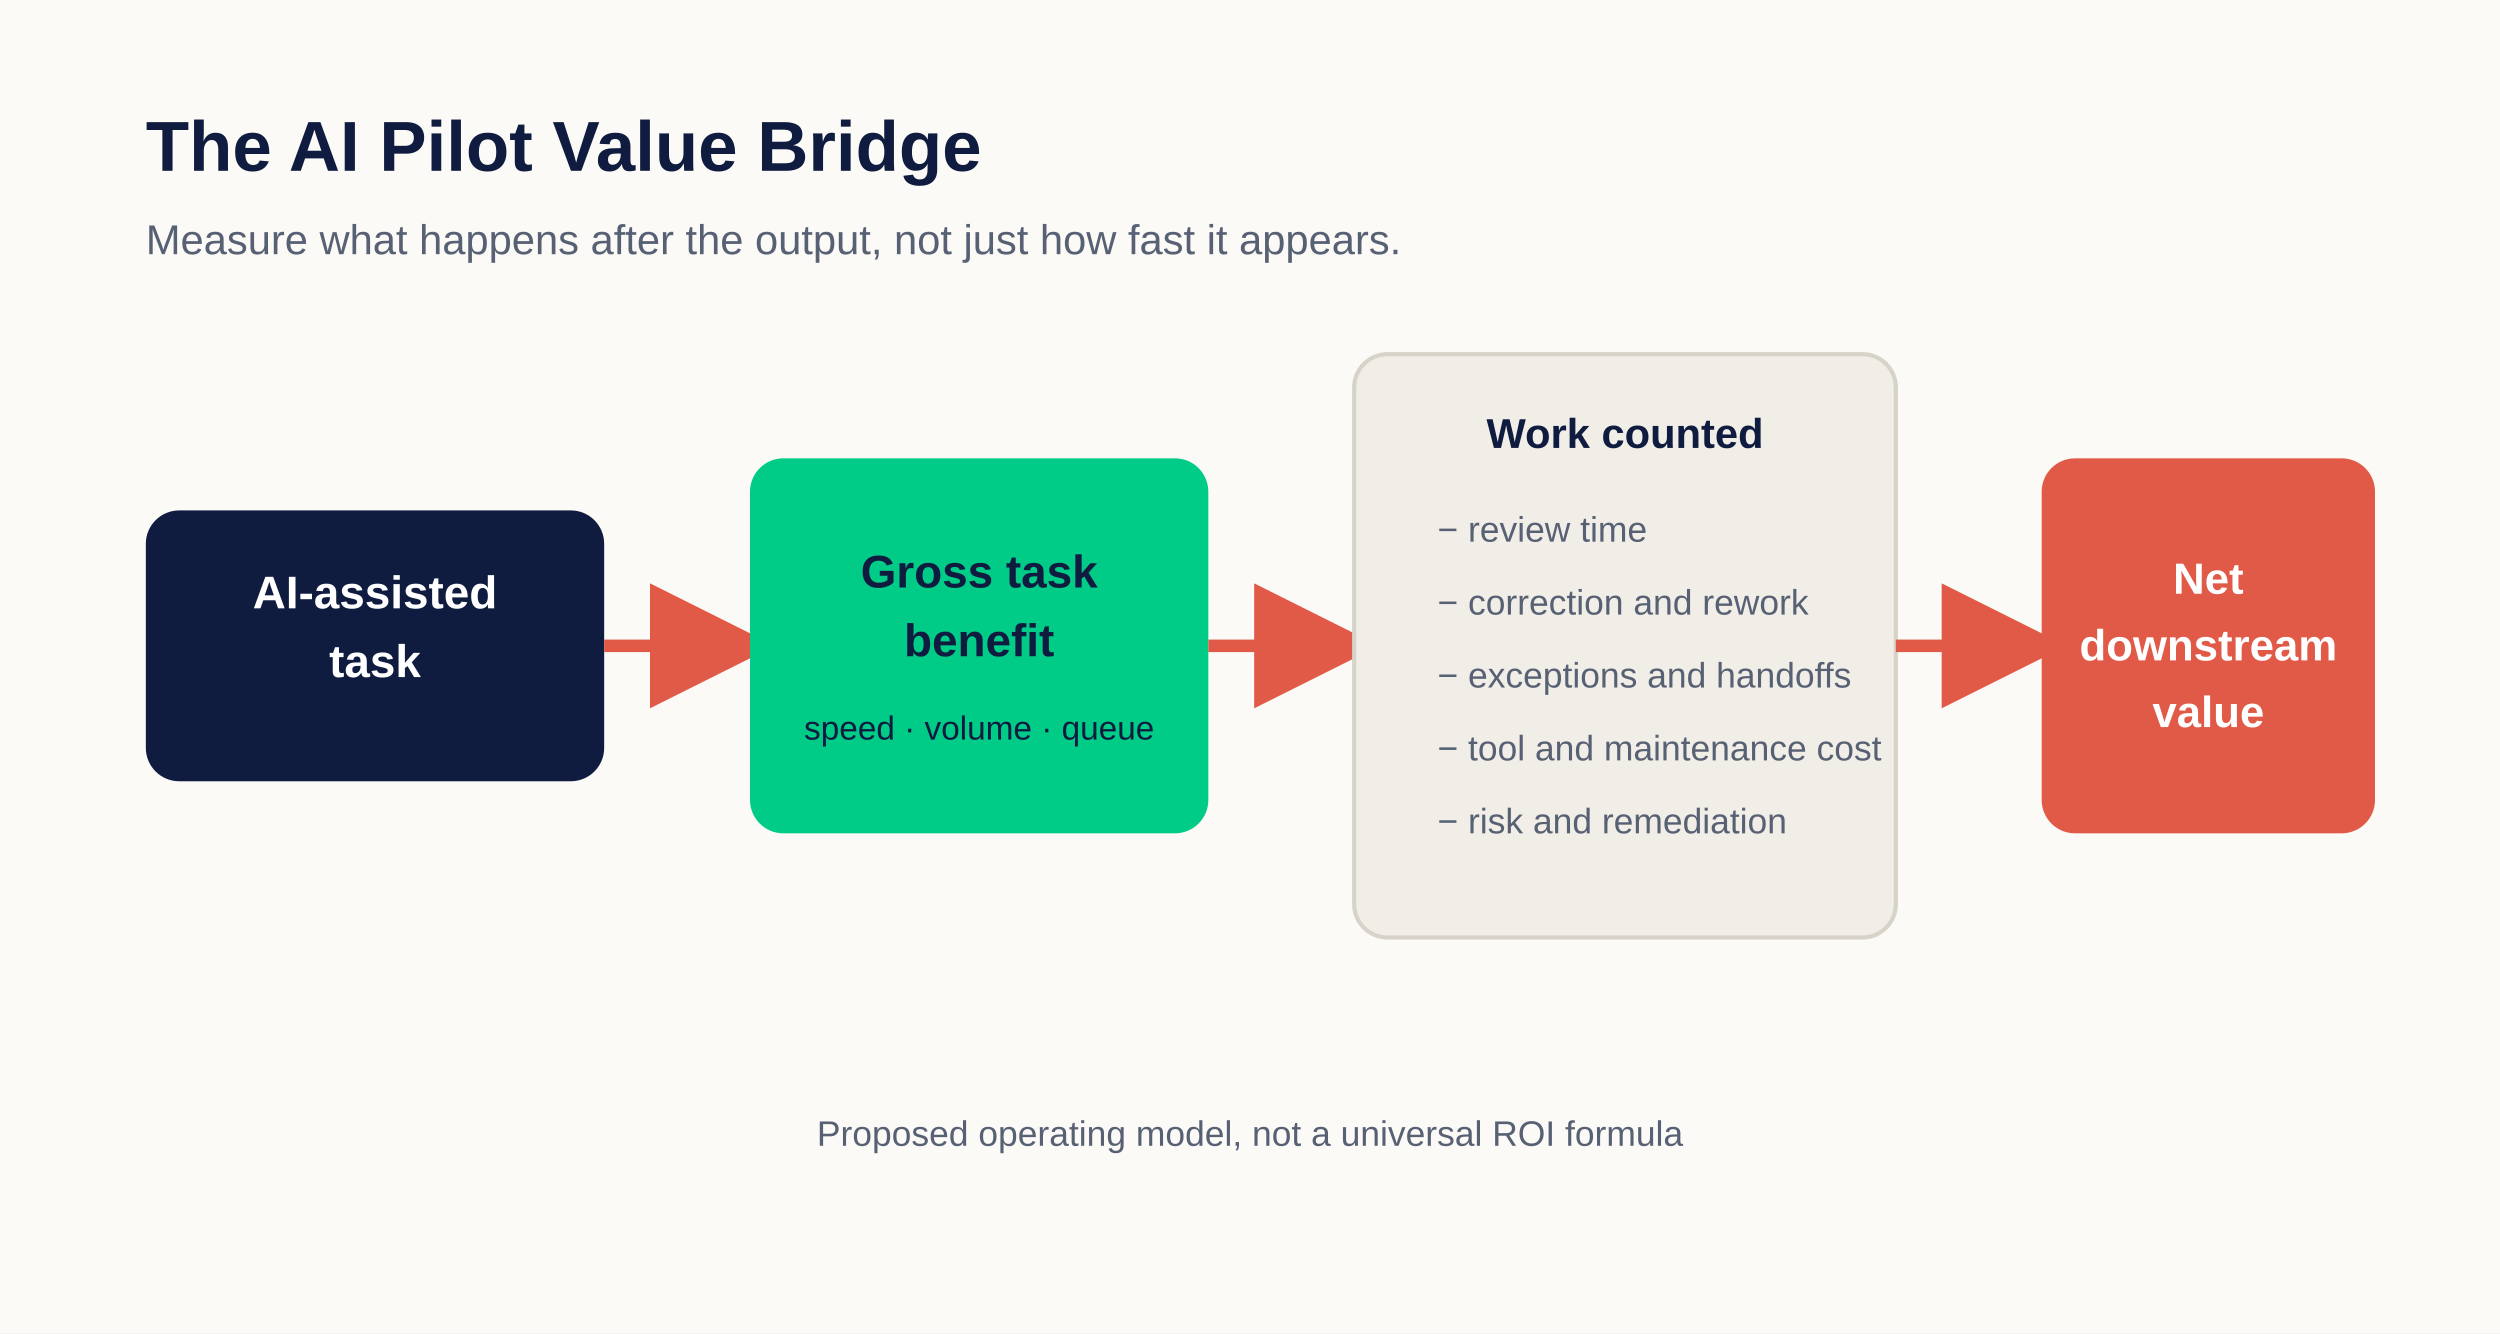
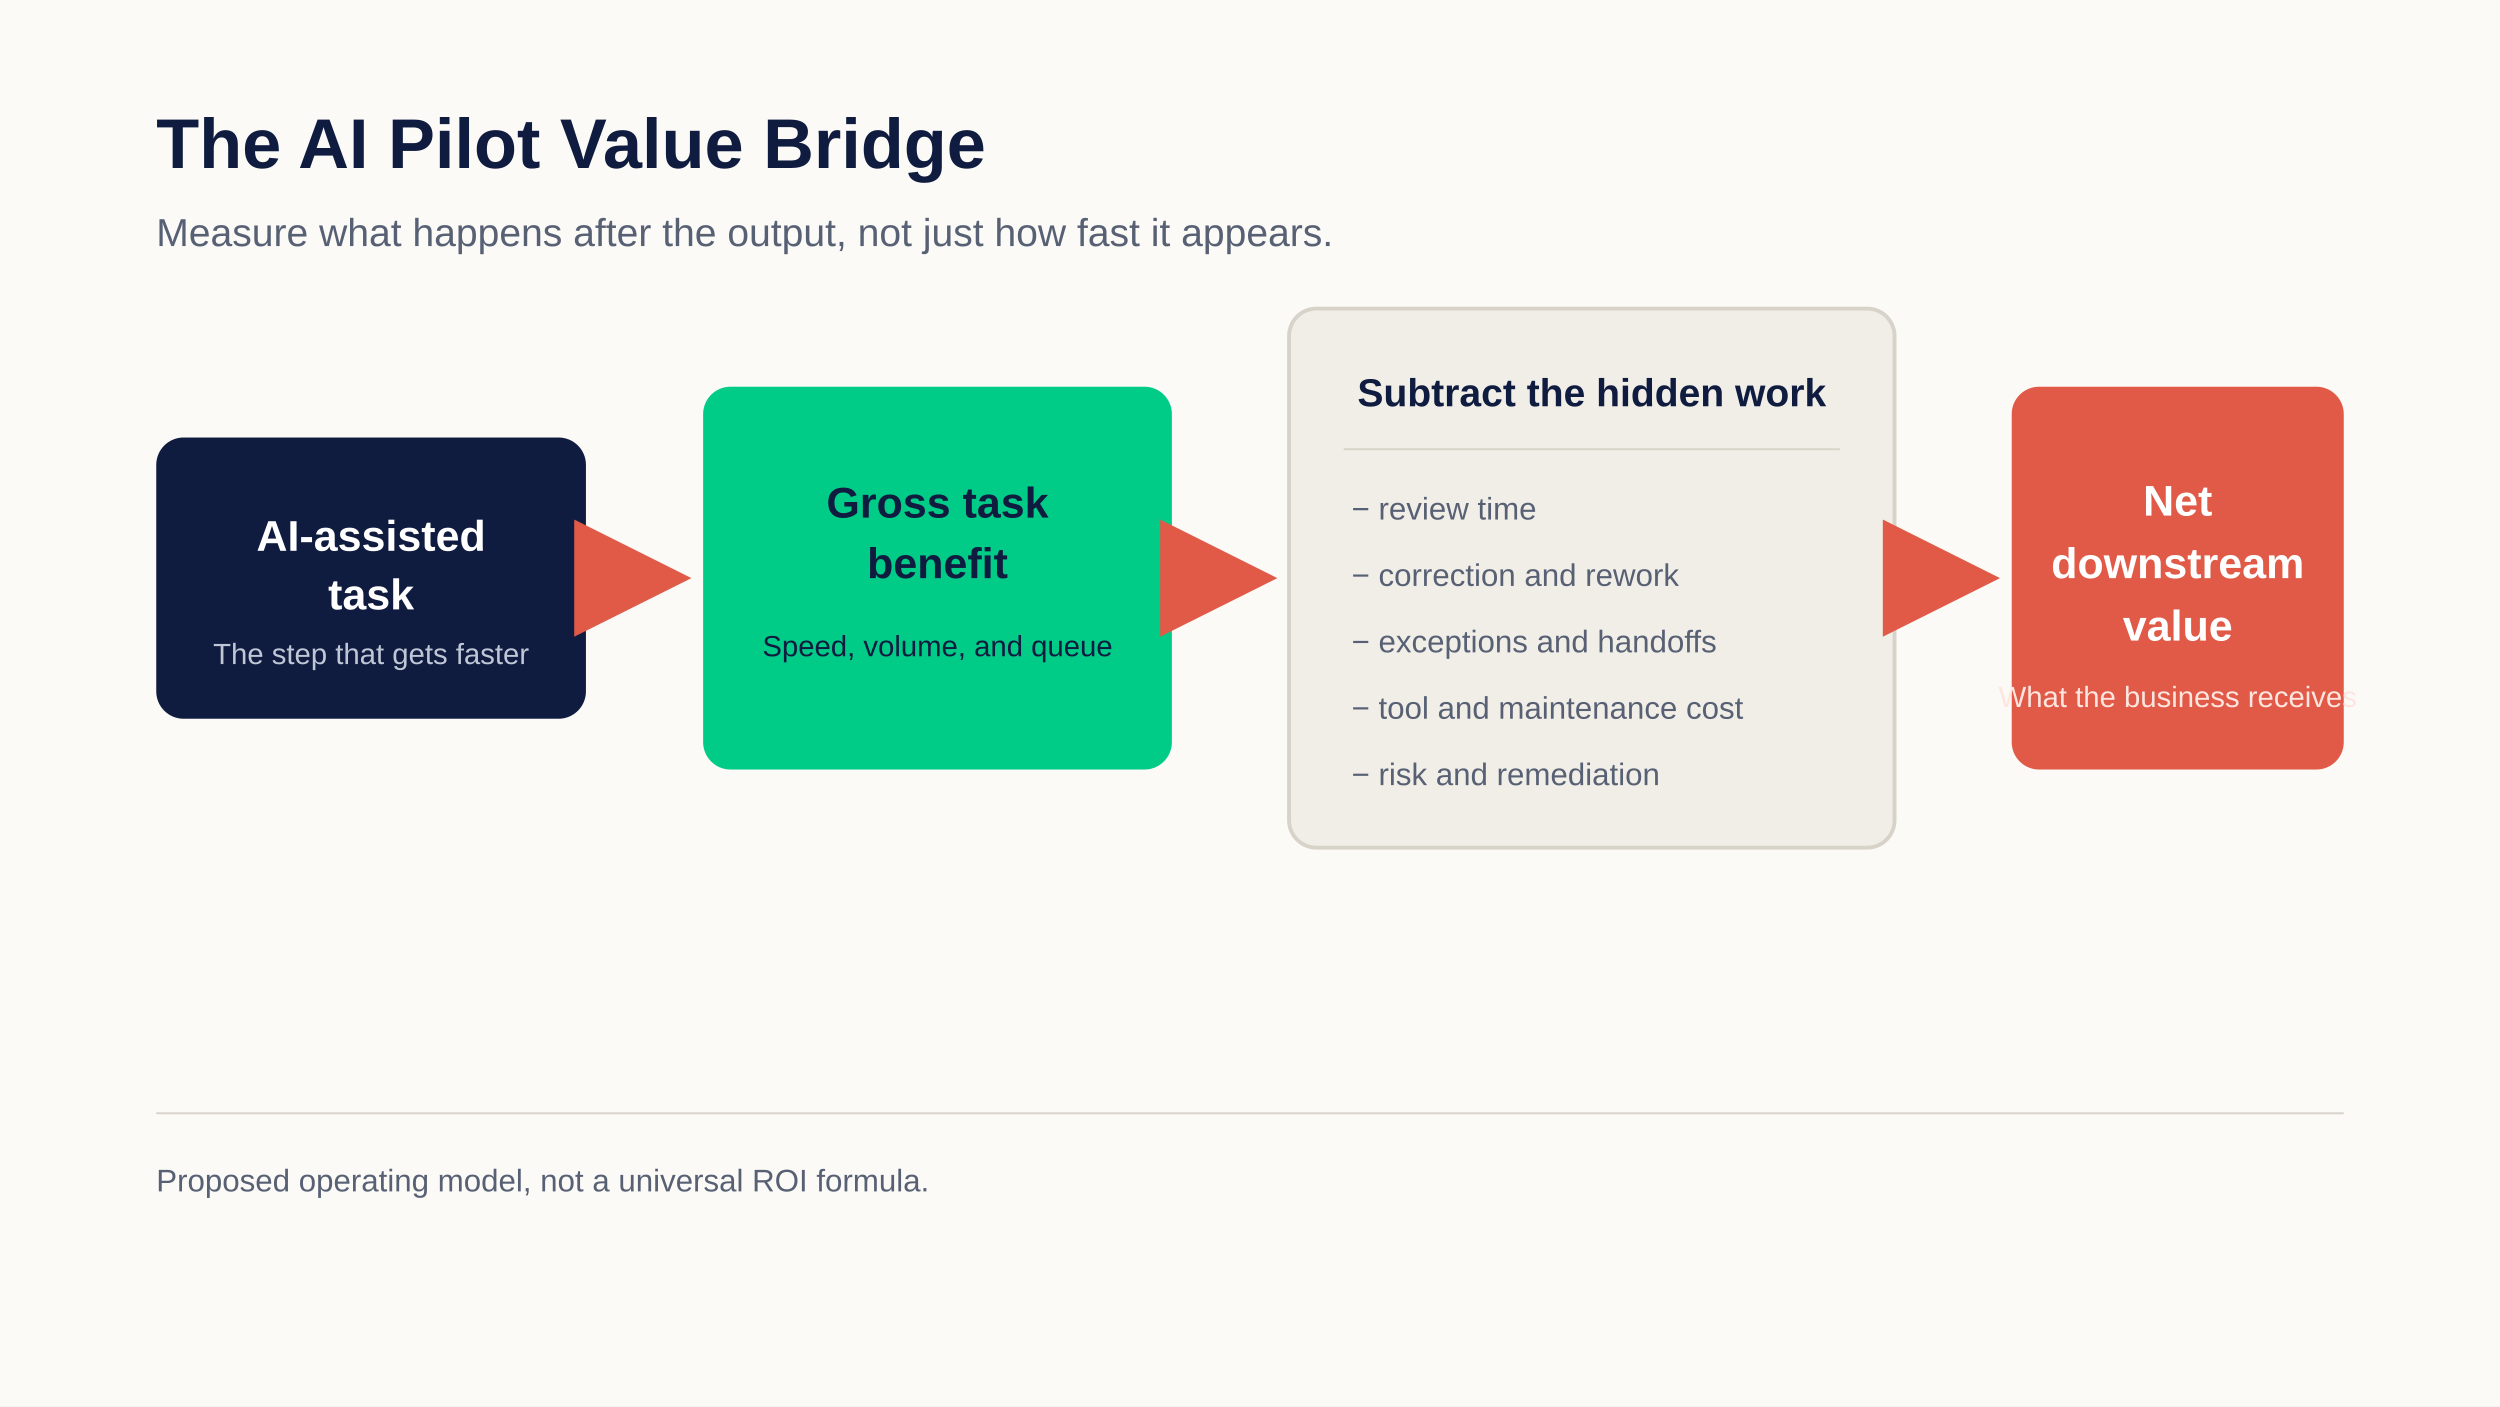
- <svg xmlns="http://www.w3.org/2000/svg" viewBox="0 0 1200 640" role="img" aria-labelledby="title desc">
-   <rect width="1200" height="640" fill="#fbfaf7" />
-   <text x="70" y="82" font-family="Arial, sans-serif" font-size="34" font-weight="700" fill="#0f1c3f">The AI Pilot Value Bridge</text>
-   <text x="70" y="122" font-family="Arial, sans-serif" font-size="20" fill="#586174">Measure what happens after the output, not just how fast it appears.</text>
-   <rect x="70" y="245" width="220" height="130" rx="16" fill="#0f1c3f" />
-   <text x="180" y="292" text-anchor="middle" font-family="Arial, sans-serif" font-size="22" font-weight="700" fill="#fff">AI-assisted</text>
-   <text x="180" y="325" text-anchor="middle" font-family="Arial, sans-serif" font-size="22" font-weight="700" fill="#fff">task</text>
-   <path d="M290 310 H360" stroke="#e05a47" stroke-width="6" marker-end="url(#arrow)" />
-   <rect x="360" y="220" width="220" height="180" rx="16" fill="#00cc88" />
-   <text x="470" y="282" text-anchor="middle" font-family="Arial, sans-serif" font-size="22" font-weight="700" fill="#0f1c3f">Gross task</text>
-   <text x="470" y="315" text-anchor="middle" font-family="Arial, sans-serif" font-size="22" font-weight="700" fill="#0f1c3f">benefit</text>
-   <text x="470" y="355" text-anchor="middle" font-family="Arial, sans-serif" font-size="16" fill="#0f1c3f">speed · volume · queue</text>
-   <path d="M580 310 H650" stroke="#e05a47" stroke-width="6" marker-end="url(#arrow)" />
-   <rect x="650" y="170" width="260" height="280" rx="16" fill="#f1eee8" stroke="#d8d3c9" stroke-width="2" />
-   <text x="780" y="215" text-anchor="middle" font-family="Arial, sans-serif" font-size="20" font-weight="700" fill="#0f1c3f">Work counted</text>
-   <text x="690" y="260" font-family="Arial, sans-serif" font-size="17" fill="#586174">− review time</text>
-   <text x="690" y="295" font-family="Arial, sans-serif" font-size="17" fill="#586174">− correction and rework</text>
-   <text x="690" y="330" font-family="Arial, sans-serif" font-size="17" fill="#586174">− exceptions and handoffs</text>
-   <text x="690" y="365" font-family="Arial, sans-serif" font-size="17" fill="#586174">− tool and maintenance cost</text>
-   <text x="690" y="400" font-family="Arial, sans-serif" font-size="17" fill="#586174">− risk and remediation</text>
-   <path d="M910 310 H980" stroke="#e05a47" stroke-width="6" marker-end="url(#arrow)" />
-   <rect x="980" y="220" width="160" height="180" rx="16" fill="#e05a47" />
-   <text x="1060" y="285" text-anchor="middle" font-family="Arial, sans-serif" font-size="21" font-weight="700" fill="#fff">Net</text>
-   <text x="1060" y="317" text-anchor="middle" font-family="Arial, sans-serif" font-size="21" font-weight="700" fill="#fff">downstream</text>
-   <text x="1060" y="349" text-anchor="middle" font-family="Arial, sans-serif" font-size="21" font-weight="700" fill="#fff">value</text>
-   <text x="600" y="550" text-anchor="middle" font-family="Arial, sans-serif" font-size="17" fill="#586174">Proposed operating model, not a universal ROI formula</text>
+ <svg xmlns="http://www.w3.org/2000/svg" viewBox="0 0 1280 720" role="img" aria-labelledby="title desc">
  <defs>
-     <marker id="arrow" markerWidth="10" markerHeight="10" refX="8" refY="5" orient="auto">
-       <path d="M0,0 L10,5 L0,10 Z" fill="#e05a47" />
+     <marker id="arrow" markerWidth="12" markerHeight="12" refX="10" refY="6" orient="auto">
+       <path d="M0 0L12 6L0 12Z" fill="#E05A47" />
    </marker>
  </defs>
+   <rect width="1280" height="720" fill="#FBFAF7" />
+   <text x="80" y="86" font-family="Arial, sans-serif" font-size="36" font-weight="700" fill="#0F1C3F">The AI Pilot Value Bridge</text>
+   <text x="80" y="126" font-family="Arial, sans-serif" font-size="20" fill="#586174">Measure what happens after the output, not just how fast it appears.</text>
+   <g transform="translate(80 224)">
+     <rect width="220" height="144" rx="14" fill="#0F1C3F" />
+     <text x="110" y="58" text-anchor="middle" font-family="Arial, sans-serif" font-size="22" font-weight="700" fill="#FFFFFF">AI-assisted</text>
+     <text x="110" y="88" text-anchor="middle" font-family="Arial, sans-serif" font-size="22" font-weight="700" fill="#FFFFFF">task</text>
+     <text x="110" y="116" text-anchor="middle" font-family="Arial, sans-serif" font-size="15" fill="#BFC7D6">The step that gets faster</text>
+   </g>
+   <path d="M300 296H344" stroke="#E05A47" stroke-width="5" marker-end="url(#arrow)" />
+   <g transform="translate(360 198)">
+     <rect width="240" height="196" rx="14" fill="#00CC88" />
+     <text x="120" y="67" text-anchor="middle" font-family="Arial, sans-serif" font-size="22" font-weight="700" fill="#0F1C3F">Gross task</text>
+     <text x="120" y="98" text-anchor="middle" font-family="Arial, sans-serif" font-size="22" font-weight="700" fill="#0F1C3F">benefit</text>
+     <text x="120" y="138" text-anchor="middle" font-family="Arial, sans-serif" font-size="15" fill="#0F1C3F">Speed, volume, and queue</text>
+   </g>
+   <path d="M600 296H644" stroke="#E05A47" stroke-width="5" marker-end="url(#arrow)" />
+   <g transform="translate(660 158)">
+     <rect width="310" height="276" rx="14" fill="#F1EEE8" stroke="#D8D3C9" stroke-width="2" />
+     <text x="155" y="50" text-anchor="middle" font-family="Arial, sans-serif" font-size="20" font-weight="700" fill="#0F1C3F">Subtract the hidden work</text>
+     <line x1="28" y1="72" x2="282" y2="72" stroke="#D8D3C9" />
+     <text x="32" y="108" font-family="Arial, sans-serif" font-size="16" fill="#586174">− review time</text>
+     <text x="32" y="142" font-family="Arial, sans-serif" font-size="16" fill="#586174">− correction and rework</text>
+     <text x="32" y="176" font-family="Arial, sans-serif" font-size="16" fill="#586174">− exceptions and handoffs</text>
+     <text x="32" y="210" font-family="Arial, sans-serif" font-size="16" fill="#586174">− tool and maintenance cost</text>
+     <text x="32" y="244" font-family="Arial, sans-serif" font-size="16" fill="#586174">− risk and remediation</text>
+   </g>
+   <path d="M970 296H1014" stroke="#E05A47" stroke-width="5" marker-end="url(#arrow)" />
+   <g transform="translate(1030 198)">
+     <rect width="170" height="196" rx="14" fill="#E05A47" />
+     <text x="85" y="66" text-anchor="middle" font-family="Arial, sans-serif" font-size="22" font-weight="700" fill="#FFFFFF">Net</text>
+     <text x="85" y="98" text-anchor="middle" font-family="Arial, sans-serif" font-size="22" font-weight="700" fill="#FFFFFF">downstream</text>
+     <text x="85" y="130" text-anchor="middle" font-family="Arial, sans-serif" font-size="22" font-weight="700" fill="#FFFFFF">value</text>
+     <text x="85" y="164" text-anchor="middle" font-family="Arial, sans-serif" font-size="15" fill="#FFE5DF">What the business receives</text>
+   </g>
+   <line x1="80" y1="570" x2="1200" y2="570" stroke="#D8D3C9" />
+   <text x="80" y="610" font-family="Arial, sans-serif" font-size="16" fill="#586174">Proposed operating model, not a universal ROI formula.</text>
</svg>
